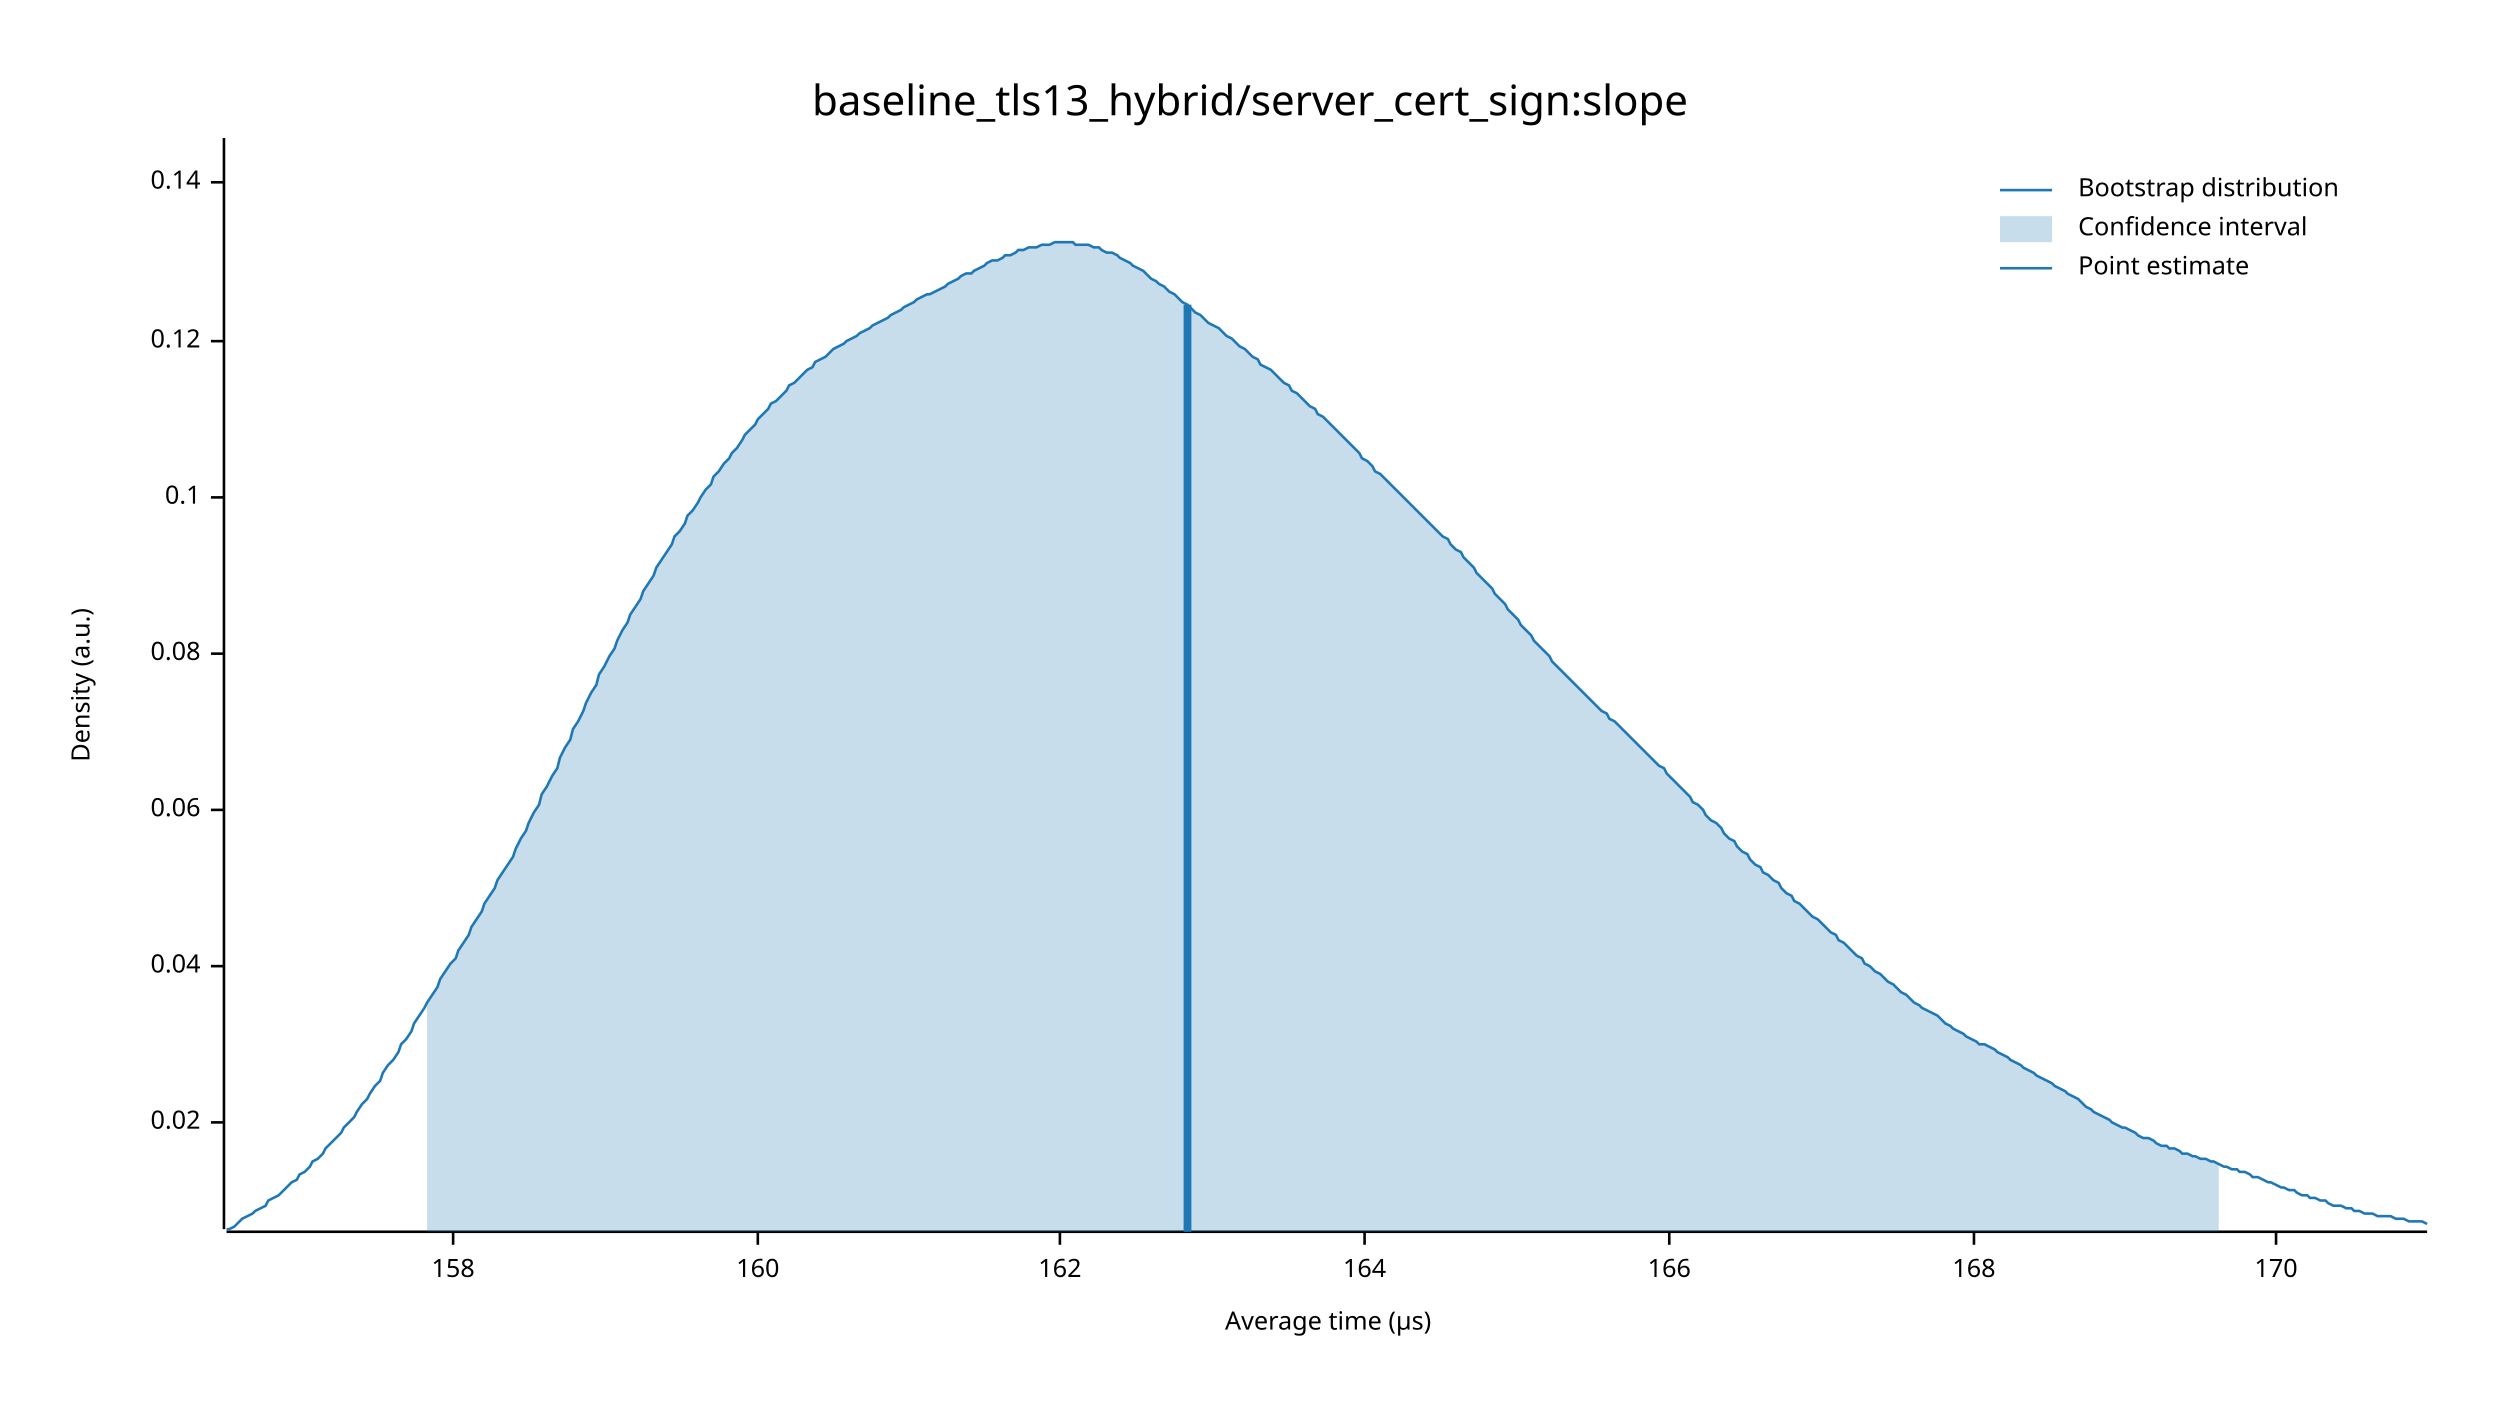
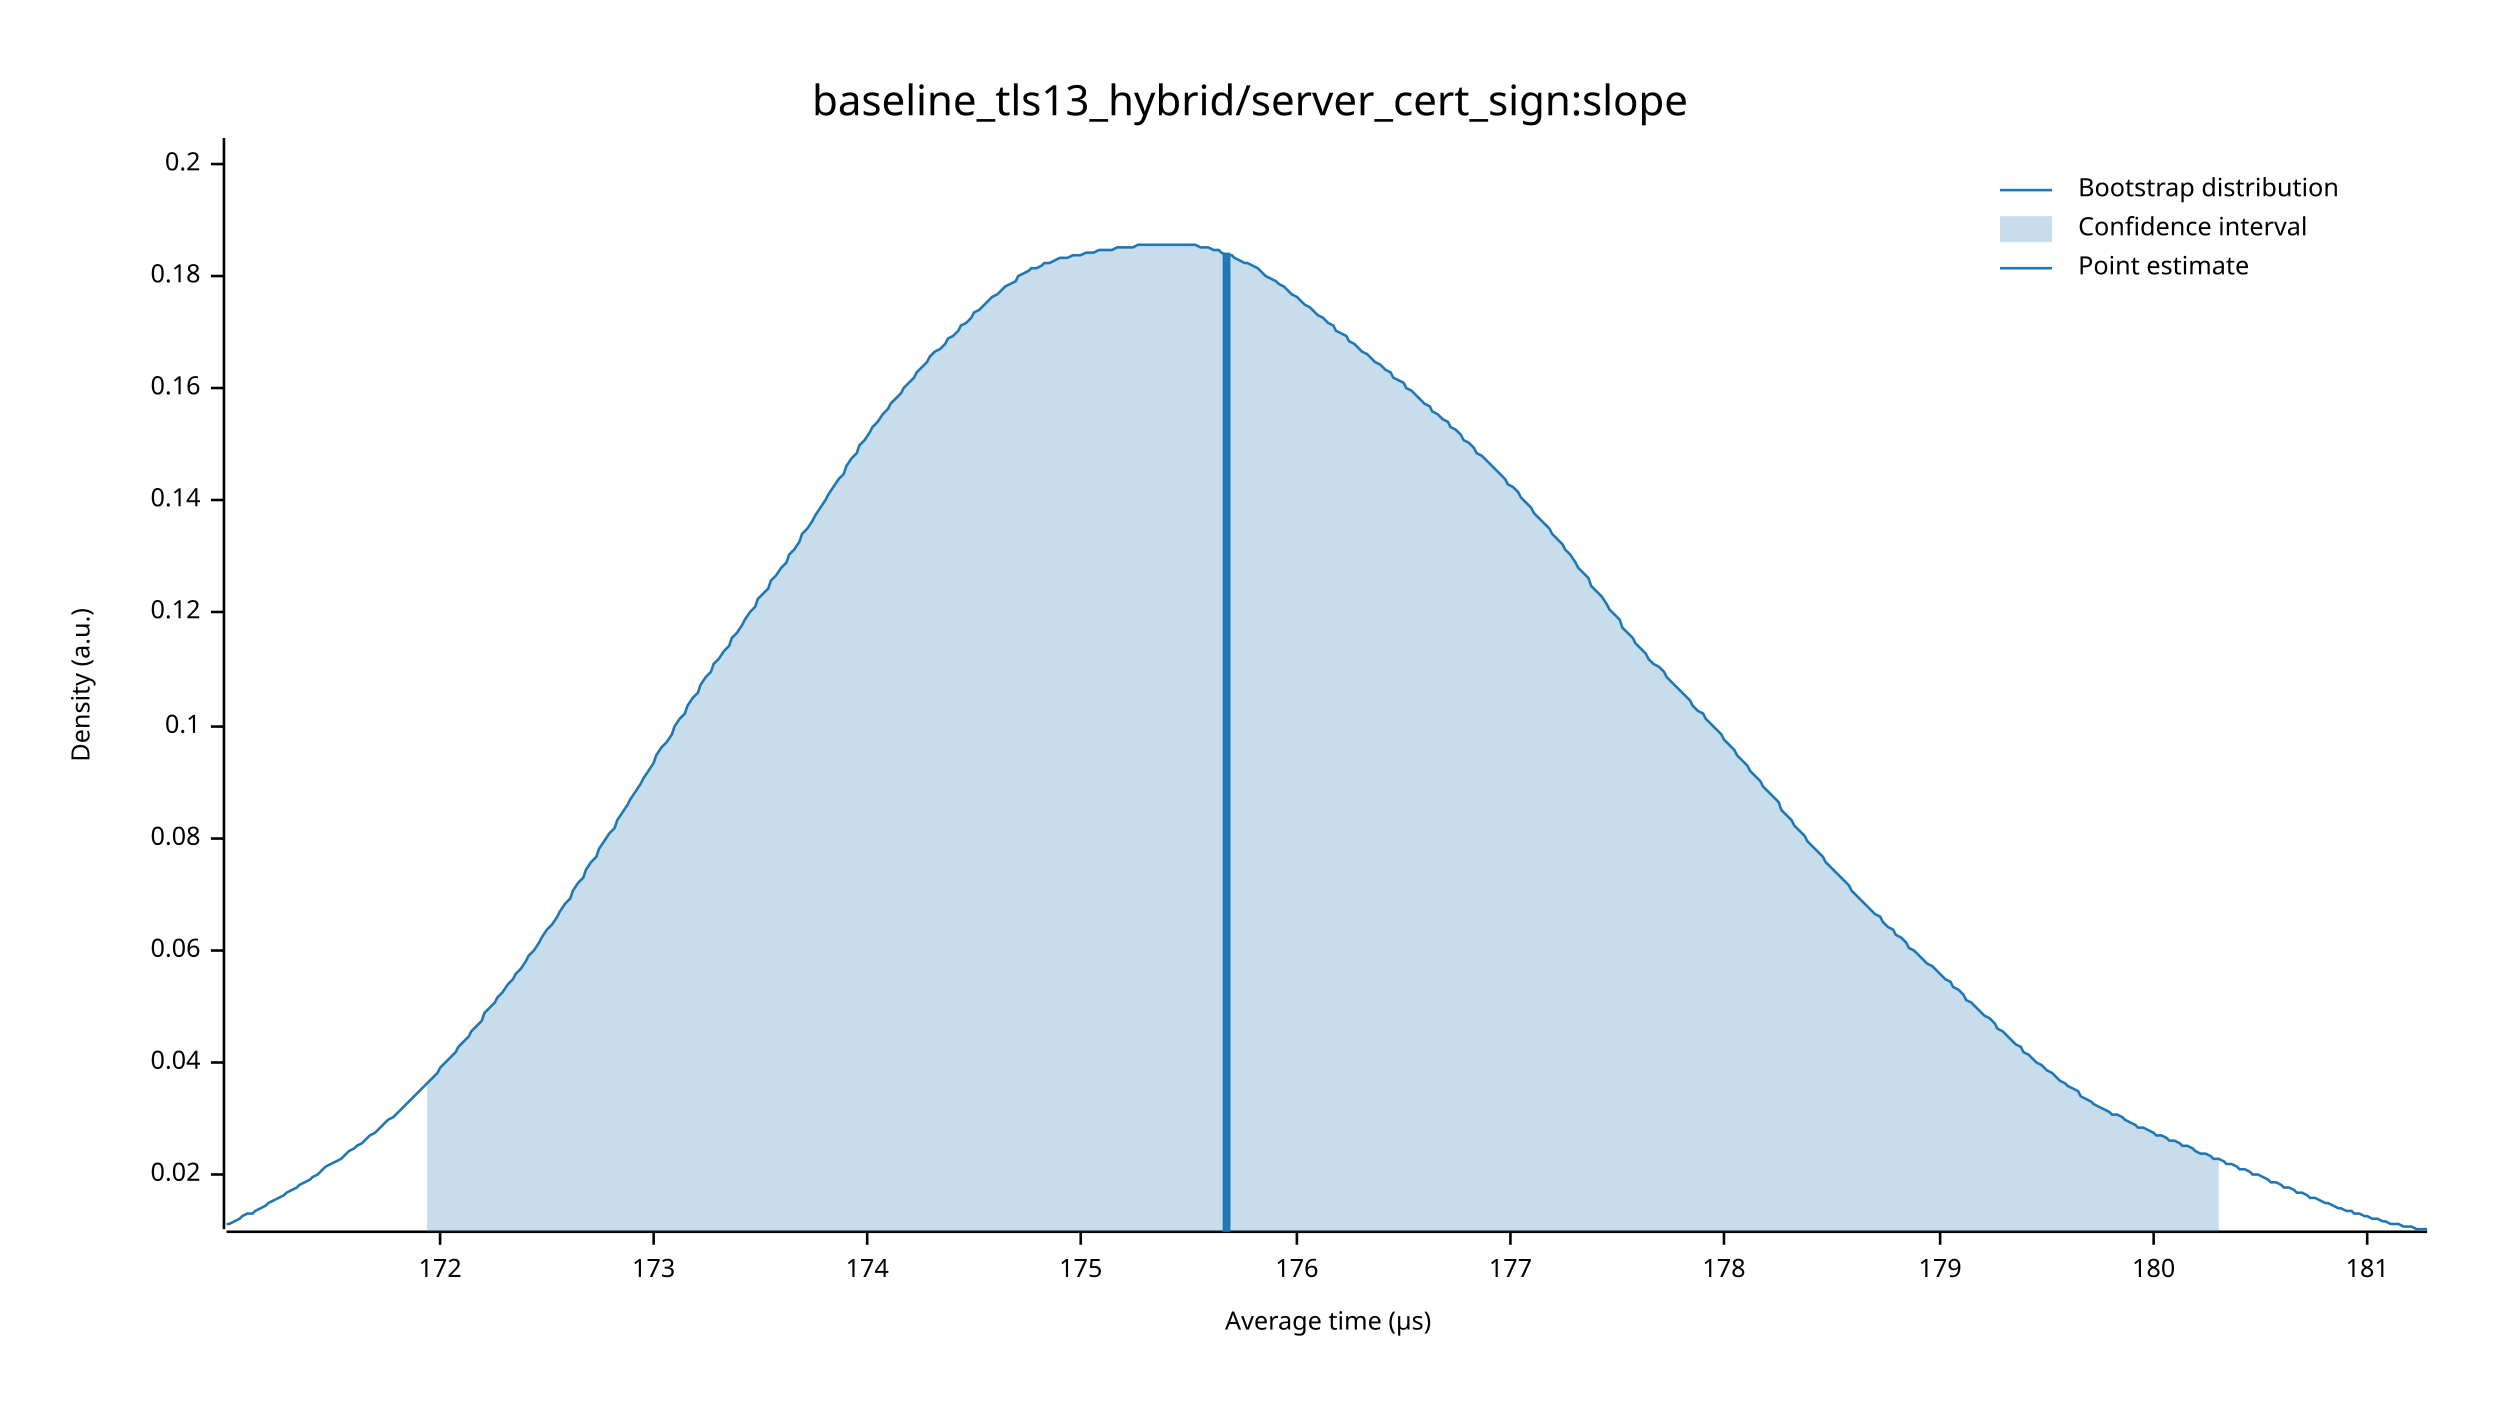
<svg xmlns="http://www.w3.org/2000/svg" width="960" height="540" viewBox="0 0 960 540">
  <text x="480" y="32" dy="0.76em" text-anchor="middle" font-family="sans-serif" font-size="16.129" opacity="1" fill="#000000">
baseline_tls13_hybrid/server_cert_sign:slope
</text>
  <text x="27" y="263" dy="0.76em" text-anchor="middle" font-family="sans-serif" font-size="9.677" opacity="1" fill="#000000" transform="rotate(270, 27, 263)">
Density (a.u.)
</text>
  <text x="510" y="513" dy="-0.5ex" text-anchor="middle" font-family="sans-serif" font-size="9.677" opacity="1" fill="#000000">
Average time (µs)
</text>
  <polyline fill="none" opacity="1" stroke="#000000" stroke-width="1" points="86,53 86,472 " />
-   <text x="77" y="431" dy="0.5ex" text-anchor="end" font-family="sans-serif" font-size="9.677" opacity="1" fill="#000000">
+   <text x="77" y="451" dy="0.5ex" text-anchor="end" font-family="sans-serif" font-size="9.677" opacity="1" fill="#000000">
0.02
</text>
-   <polyline fill="none" opacity="1" stroke="#000000" stroke-width="1" points="81,431 86,431 " />
-   <text x="77" y="371" dy="0.5ex" text-anchor="end" font-family="sans-serif" font-size="9.677" opacity="1" fill="#000000">
+   <polyline fill="none" opacity="1" stroke="#000000" stroke-width="1" points="81,451 86,451 " />
+   <text x="77" y="408" dy="0.5ex" text-anchor="end" font-family="sans-serif" font-size="9.677" opacity="1" fill="#000000">
0.04
</text>
-   <polyline fill="none" opacity="1" stroke="#000000" stroke-width="1" points="81,371 86,371 " />
-   <text x="77" y="311" dy="0.5ex" text-anchor="end" font-family="sans-serif" font-size="9.677" opacity="1" fill="#000000">
+   <polyline fill="none" opacity="1" stroke="#000000" stroke-width="1" points="81,408 86,408 " />
+   <text x="77" y="365" dy="0.5ex" text-anchor="end" font-family="sans-serif" font-size="9.677" opacity="1" fill="#000000">
0.06
</text>
-   <polyline fill="none" opacity="1" stroke="#000000" stroke-width="1" points="81,311 86,311 " />
-   <text x="77" y="251" dy="0.5ex" text-anchor="end" font-family="sans-serif" font-size="9.677" opacity="1" fill="#000000">
+   <polyline fill="none" opacity="1" stroke="#000000" stroke-width="1" points="81,365 86,365 " />
+   <text x="77" y="322" dy="0.5ex" text-anchor="end" font-family="sans-serif" font-size="9.677" opacity="1" fill="#000000">
0.08
</text>
-   <polyline fill="none" opacity="1" stroke="#000000" stroke-width="1" points="81,251 86,251 " />
-   <text x="77" y="191" dy="0.5ex" text-anchor="end" font-family="sans-serif" font-size="9.677" opacity="1" fill="#000000">
+   <polyline fill="none" opacity="1" stroke="#000000" stroke-width="1" points="81,322 86,322 " />
+   <text x="77" y="279" dy="0.5ex" text-anchor="end" font-family="sans-serif" font-size="9.677" opacity="1" fill="#000000">
0.1
</text>
-   <polyline fill="none" opacity="1" stroke="#000000" stroke-width="1" points="81,191 86,191 " />
-   <text x="77" y="131" dy="0.5ex" text-anchor="end" font-family="sans-serif" font-size="9.677" opacity="1" fill="#000000">
+   <polyline fill="none" opacity="1" stroke="#000000" stroke-width="1" points="81,279 86,279 " />
+   <text x="77" y="235" dy="0.5ex" text-anchor="end" font-family="sans-serif" font-size="9.677" opacity="1" fill="#000000">
0.12
</text>
-   <polyline fill="none" opacity="1" stroke="#000000" stroke-width="1" points="81,131 86,131 " />
-   <text x="77" y="70" dy="0.5ex" text-anchor="end" font-family="sans-serif" font-size="9.677" opacity="1" fill="#000000">
+   <polyline fill="none" opacity="1" stroke="#000000" stroke-width="1" points="81,235 86,235 " />
+   <text x="77" y="192" dy="0.5ex" text-anchor="end" font-family="sans-serif" font-size="9.677" opacity="1" fill="#000000">
0.14
</text>
-   <polyline fill="none" opacity="1" stroke="#000000" stroke-width="1" points="81,70 86,70 " />
+   <polyline fill="none" opacity="1" stroke="#000000" stroke-width="1" points="81,192 86,192 " />
+   <text x="77" y="149" dy="0.5ex" text-anchor="end" font-family="sans-serif" font-size="9.677" opacity="1" fill="#000000">
+ 0.16
+ </text>
+   <polyline fill="none" opacity="1" stroke="#000000" stroke-width="1" points="81,149 86,149 " />
+   <text x="77" y="106" dy="0.5ex" text-anchor="end" font-family="sans-serif" font-size="9.677" opacity="1" fill="#000000">
+ 0.18
+ </text>
+   <polyline fill="none" opacity="1" stroke="#000000" stroke-width="1" points="81,106 86,106 " />
+   <text x="77" y="63" dy="0.5ex" text-anchor="end" font-family="sans-serif" font-size="9.677" opacity="1" fill="#000000">
+ 0.2
+ </text>
+   <polyline fill="none" opacity="1" stroke="#000000" stroke-width="1" points="81,63 86,63 " />
  <polyline fill="none" opacity="1" stroke="#000000" stroke-width="1" points="87,473 932,473 " />
-   <text x="174" y="483" dy="0.76em" text-anchor="middle" font-family="sans-serif" font-size="9.677" opacity="1" fill="#000000">
- 158
+   <text x="169" y="483" dy="0.76em" text-anchor="middle" font-family="sans-serif" font-size="9.677" opacity="1" fill="#000000">
+ 172
</text>
-   <polyline fill="none" opacity="1" stroke="#000000" stroke-width="1" points="174,473 174,478 " />
-   <text x="291" y="483" dy="0.76em" text-anchor="middle" font-family="sans-serif" font-size="9.677" opacity="1" fill="#000000">
- 160
+   <polyline fill="none" opacity="1" stroke="#000000" stroke-width="1" points="169,473 169,478 " />
+   <text x="251" y="483" dy="0.76em" text-anchor="middle" font-family="sans-serif" font-size="9.677" opacity="1" fill="#000000">
+ 173
</text>
-   <polyline fill="none" opacity="1" stroke="#000000" stroke-width="1" points="291,473 291,478 " />
-   <text x="407" y="483" dy="0.76em" text-anchor="middle" font-family="sans-serif" font-size="9.677" opacity="1" fill="#000000">
- 162
+   <polyline fill="none" opacity="1" stroke="#000000" stroke-width="1" points="251,473 251,478 " />
+   <text x="333" y="483" dy="0.76em" text-anchor="middle" font-family="sans-serif" font-size="9.677" opacity="1" fill="#000000">
+ 174
</text>
-   <polyline fill="none" opacity="1" stroke="#000000" stroke-width="1" points="407,473 407,478 " />
-   <text x="524" y="483" dy="0.76em" text-anchor="middle" font-family="sans-serif" font-size="9.677" opacity="1" fill="#000000">
- 164
+   <polyline fill="none" opacity="1" stroke="#000000" stroke-width="1" points="333,473 333,478 " />
+   <text x="415" y="483" dy="0.76em" text-anchor="middle" font-family="sans-serif" font-size="9.677" opacity="1" fill="#000000">
+ 175
</text>
-   <polyline fill="none" opacity="1" stroke="#000000" stroke-width="1" points="524,473 524,478 " />
-   <text x="641" y="483" dy="0.76em" text-anchor="middle" font-family="sans-serif" font-size="9.677" opacity="1" fill="#000000">
- 166
+   <polyline fill="none" opacity="1" stroke="#000000" stroke-width="1" points="415,473 415,478 " />
+   <text x="498" y="483" dy="0.76em" text-anchor="middle" font-family="sans-serif" font-size="9.677" opacity="1" fill="#000000">
+ 176
</text>
-   <polyline fill="none" opacity="1" stroke="#000000" stroke-width="1" points="641,473 641,478 " />
-   <text x="758" y="483" dy="0.76em" text-anchor="middle" font-family="sans-serif" font-size="9.677" opacity="1" fill="#000000">
- 168
+   <polyline fill="none" opacity="1" stroke="#000000" stroke-width="1" points="498,473 498,478 " />
+   <text x="580" y="483" dy="0.76em" text-anchor="middle" font-family="sans-serif" font-size="9.677" opacity="1" fill="#000000">
+ 177
</text>
-   <polyline fill="none" opacity="1" stroke="#000000" stroke-width="1" points="758,473 758,478 " />
-   <text x="874" y="483" dy="0.76em" text-anchor="middle" font-family="sans-serif" font-size="9.677" opacity="1" fill="#000000">
- 170
+   <polyline fill="none" opacity="1" stroke="#000000" stroke-width="1" points="580,473 580,478 " />
+   <text x="662" y="483" dy="0.76em" text-anchor="middle" font-family="sans-serif" font-size="9.677" opacity="1" fill="#000000">
+ 178
</text>
-   <polyline fill="none" opacity="1" stroke="#000000" stroke-width="1" points="874,473 874,478 " />
-   <polyline fill="none" opacity="1" stroke="#1F78B4" stroke-width="1" points="87,472 88,472 90,471 92,469 93,468 95,467 97,466 98,465 100,464 102,463 103,461 105,460 107,459 109,457 110,456 112,454 114,453 115,451 117,450 119,448 120,446 122,445 124,443 125,441 127,439 129,437 131,435 132,433 134,431 136,429 137,427 139,424 141,422 142,420 144,417 146,415 147,412 149,409 151,407 153,404 154,401 156,399 158,396 159,393 161,390 163,387 164,385 166,382 168,379 169,376 171,373 173,370 175,368 176,365 178,362 180,359 181,356 183,353 185,350 186,347 188,344 190,341 191,338 193,335 195,332 197,329 198,326 200,322 202,319 203,316 205,312 207,309 208,305 210,302 212,298 214,295 215,291 217,287 219,284 220,280 222,277 224,273 225,270 227,266 229,263 230,259 232,256 234,252 236,249 237,246 239,242 241,239 242,236 244,233 246,230 247,227 249,224 251,221 252,218 254,215 256,212 258,209 259,206 261,204 263,201 264,198 266,196 268,193 269,191 271,188 273,186 274,183 276,181 278,178 280,176 281,174 283,172 285,169 286,167 288,165 290,163 291,161 293,159 295,157 296,155 298,154 300,152 302,150 303,148 305,147 307,145 308,144 310,142 312,141 313,139 315,138 317,137 318,136 320,134 322,133 324,132 325,131 327,130 329,129 330,128 332,127 334,126 335,125 337,124 339,123 341,122 342,121 344,120 346,119 347,118 349,117 351,116 352,115 354,114 356,113 357,113 359,112 361,111 363,110 364,109 366,108 368,107 369,106 371,105 373,105 374,104 376,103 378,102 379,101 381,100 383,100 385,99 386,98 388,98 390,97 391,96 393,96 395,95 396,95 398,95 400,94 401,94 403,94 405,93 407,93 408,93 410,93 412,93 413,94 415,94 417,94 418,94 420,95 422,95 423,96 425,97 427,97 429,98 430,99 432,100 434,101 435,102 437,103 439,104 440,105 442,107 444,108 445,109 447,110 449,112 451,113 452,114 454,116 456,117 457,118 459,120 461,121 462,122 464,124 466,125 468,126 469,127 471,129 473,130 474,131 476,133 478,134 479,135 481,137 483,138 484,140 486,141 488,142 490,144 491,145 493,147 495,148 496,150 498,151 500,153 501,154 503,156 505,157 506,159 508,160 510,162 512,164 513,165 515,167 517,169 518,170 520,172 522,174 523,176 525,177 527,179 528,181 530,182 532,184 534,186 535,187 537,189 539,191 540,192 542,194 544,196 545,197 547,199 549,201 550,202 552,204 554,206 556,207 557,209 559,211 561,212 562,214 564,216 566,218 567,220 569,222 571,224 573,226 574,228 576,230 578,232 579,234 581,236 583,238 584,240 586,242 588,244 589,246 591,248 593,250 595,252 596,254 598,256 600,258 601,259 603,261 605,263 606,264 608,266 610,268 611,269 613,271 615,273 617,274 618,276 620,277 622,279 623,280 625,282 627,284 628,285 630,287 632,289 633,290 635,292 637,294 639,295 640,297 642,299 644,301 645,302 647,304 649,306 650,308 652,309 654,311 655,313 657,315 659,316 661,318 662,320 664,322 666,323 667,325 669,327 671,328 672,330 674,332 676,333 677,335 679,336 681,338 683,339 684,341 686,343 688,344 689,346 691,347 693,349 694,350 696,352 698,353 700,355 701,356 703,358 705,359 706,361 708,362 710,364 711,365 713,367 715,368 716,370 718,371 720,373 722,374 723,375 725,377 727,378 728,379 730,381 732,382 733,383 735,385 737,386 738,387 740,388 742,389 744,390 745,391 747,393 749,394 750,395 752,396 754,397 755,398 757,399 759,400 760,401 762,401 764,402 766,403 767,404 769,405 771,406 772,407 774,408 776,409 777,410 779,411 781,412 782,413 784,414 786,415 788,416 789,417 791,418 793,419 794,420 796,421 798,422 799,423 801,425 803,426 804,427 806,428 808,429 810,430 811,431 813,432 815,433 816,433 818,434 820,435 821,436 823,437 825,437 827,438 828,439 830,440 832,440 833,441 835,441 837,442 838,443 840,443 842,444 843,444 845,445 847,445 849,446 850,446 852,447 854,448 855,448 857,449 859,449 860,450 862,450 864,451 865,452 867,452 869,453 871,454 872,454 874,455 876,456 877,456 879,457 881,457 882,458 884,459 886,459 887,460 889,460 891,461 893,461 894,462 896,463 898,463 899,463 901,464 903,464 904,465 906,465 908,466 909,466 911,466 913,467 915,467 916,467 918,467 920,468 921,468 923,468 925,469 926,469 928,469 930,469 932,470 " />
-   <polygon opacity="0.25" fill="#1F78B4" points="164,385 166,382 168,379 169,376 171,373 173,370 175,368 176,365 178,362 180,359 181,356 183,353 185,350 186,347 188,344 190,341 191,338 193,335 195,332 197,329 198,326 200,322 202,319 203,316 205,312 207,309 208,305 210,302 212,298 214,295 215,291 217,287 219,284 220,280 222,277 224,273 225,270 227,266 229,263 230,259 232,256 234,252 236,249 237,246 239,242 241,239 242,236 244,233 246,230 247,227 249,224 251,221 252,218 254,215 256,212 258,209 259,206 261,204 263,201 264,198 266,196 268,193 269,191 271,188 273,186 274,183 276,181 278,178 280,176 281,174 283,172 285,169 286,167 288,165 290,163 291,161 293,159 295,157 296,155 298,154 300,152 302,150 303,148 305,147 307,145 308,144 310,142 312,141 313,139 315,138 317,137 318,136 320,134 322,133 324,132 325,131 327,130 329,129 330,128 332,127 334,126 335,125 337,124 339,123 341,122 342,121 344,120 346,119 347,118 349,117 351,116 352,115 354,114 356,113 357,113 359,112 361,111 363,110 364,109 366,108 368,107 369,106 371,105 373,105 374,104 376,103 378,102 379,101 381,100 383,100 385,99 386,98 388,98 390,97 391,96 393,96 395,95 396,95 398,95 400,94 401,94 403,94 405,93 407,93 408,93 410,93 412,93 413,94 415,94 417,94 418,94 420,95 422,95 423,96 425,97 427,97 429,98 430,99 432,100 434,101 435,102 437,103 439,104 440,105 442,107 444,108 445,109 447,110 449,112 451,113 452,114 454,116 456,117 457,118 459,120 461,121 462,122 464,124 466,125 468,126 469,127 471,129 473,130 474,131 476,133 478,134 479,135 481,137 483,138 484,140 486,141 488,142 490,144 491,145 493,147 495,148 496,150 498,151 500,153 501,154 503,156 505,157 506,159 508,160 510,162 512,164 513,165 515,167 517,169 518,170 520,172 522,174 523,176 525,177 527,179 528,181 530,182 532,184 534,186 535,187 537,189 539,191 540,192 542,194 544,196 545,197 547,199 549,201 550,202 552,204 554,206 556,207 557,209 559,211 561,212 562,214 564,216 566,218 567,220 569,222 571,224 573,226 574,228 576,230 578,232 579,234 581,236 583,238 584,240 586,242 588,244 589,246 591,248 593,250 595,252 596,254 598,256 600,258 601,259 603,261 605,263 606,264 608,266 610,268 611,269 613,271 615,273 617,274 618,276 620,277 622,279 623,280 625,282 627,284 628,285 630,287 632,289 633,290 635,292 637,294 639,295 640,297 642,299 644,301 645,302 647,304 649,306 650,308 652,309 654,311 655,313 657,315 659,316 661,318 662,320 664,322 666,323 667,325 669,327 671,328 672,330 674,332 676,333 677,335 679,336 681,338 683,339 684,341 686,343 688,344 689,346 691,347 693,349 694,350 696,352 698,353 700,355 701,356 703,358 705,359 706,361 708,362 710,364 711,365 713,367 715,368 716,370 718,371 720,373 722,374 723,375 725,377 727,378 728,379 730,381 732,382 733,383 735,385 737,386 738,387 740,388 742,389 744,390 745,391 747,393 749,394 750,395 752,396 754,397 755,398 757,399 759,400 760,401 762,401 764,402 766,403 767,404 769,405 771,406 772,407 774,408 776,409 777,410 779,411 781,412 782,413 784,414 786,415 788,416 789,417 791,418 793,419 794,420 796,421 798,422 799,423 801,425 803,426 804,427 806,428 808,429 810,430 811,431 813,432 815,433 816,433 818,434 820,435 821,436 823,437 825,437 827,438 828,439 830,440 832,440 833,441 835,441 837,442 838,443 840,443 842,444 843,444 845,445 847,445 849,446 850,446 852,447 852,473 164,473 " />
-   <polyline fill="none" opacity="1" stroke="#1F78B4" stroke-width="3" points="456,473 456,117 " />
+   <polyline fill="none" opacity="1" stroke="#000000" stroke-width="1" points="662,473 662,478 " />
+   <text x="745" y="483" dy="0.76em" text-anchor="middle" font-family="sans-serif" font-size="9.677" opacity="1" fill="#000000">
+ 179
+ </text>
+   <polyline fill="none" opacity="1" stroke="#000000" stroke-width="1" points="745,473 745,478 " />
+   <text x="827" y="483" dy="0.76em" text-anchor="middle" font-family="sans-serif" font-size="9.677" opacity="1" fill="#000000">
+ 180
+ </text>
+   <polyline fill="none" opacity="1" stroke="#000000" stroke-width="1" points="827,473 827,478 " />
+   <text x="909" y="483" dy="0.76em" text-anchor="middle" font-family="sans-serif" font-size="9.677" opacity="1" fill="#000000">
+ 181
+ </text>
+   <polyline fill="none" opacity="1" stroke="#000000" stroke-width="1" points="909,473 909,478 " />
+   <polyline fill="none" opacity="1" stroke="#1F78B4" stroke-width="1" points="87,470 88,470 90,469 92,468 93,467 95,466 97,466 98,465 100,464 102,463 103,462 105,461 107,460 109,459 110,458 112,457 114,456 115,455 117,454 119,453 120,452 122,451 124,449 125,448 127,447 129,446 131,445 132,444 134,442 136,441 137,440 139,439 141,437 142,436 144,435 146,433 147,432 149,430 151,429 153,427 154,426 156,424 158,422 159,421 161,419 163,417 164,416 166,414 168,412 169,410 171,408 173,406 175,404 176,402 178,400 180,398 181,396 183,394 185,392 186,389 188,387 190,385 191,383 193,381 195,378 197,376 198,374 200,372 202,369 203,367 205,365 207,362 208,360 210,357 212,355 214,352 215,350 217,347 219,345 220,342 222,339 224,337 225,334 227,331 229,329 230,326 232,323 234,320 236,318 237,315 239,312 241,309 242,307 244,304 246,301 247,299 249,296 251,293 252,290 254,287 256,285 258,282 259,279 261,276 263,274 264,271 266,268 268,266 269,263 271,260 273,258 274,255 276,253 278,250 280,248 281,245 283,243 285,240 286,238 288,235 290,233 291,230 293,228 295,226 296,223 298,221 300,218 302,216 303,213 305,211 307,208 308,205 310,203 312,200 313,198 315,195 317,192 318,190 320,187 322,184 324,182 325,179 327,176 329,174 330,171 332,169 334,166 335,164 337,162 339,159 341,157 342,155 344,153 346,151 347,149 349,147 351,145 352,143 354,141 356,139 357,137 359,135 361,134 363,132 364,130 366,129 368,127 369,125 371,124 373,122 374,120 376,119 378,117 379,116 381,114 383,113 385,111 386,110 388,109 390,108 391,106 393,105 395,104 396,103 398,103 400,102 401,101 403,101 405,100 407,99 408,99 410,99 412,98 413,98 415,98 417,97 418,97 420,97 422,96 423,96 425,96 427,96 429,95 430,95 432,95 434,95 435,95 437,94 439,94 440,94 442,94 444,94 445,94 447,94 449,94 451,94 452,94 454,94 456,94 457,94 459,94 461,95 462,95 464,95 466,96 468,96 469,97 471,98 473,98 474,99 476,100 478,101 479,101 481,102 483,103 484,104 486,106 488,107 490,108 491,109 493,110 495,112 496,113 498,114 500,116 501,117 503,118 505,120 506,121 508,122 510,124 512,125 513,127 515,128 517,129 518,131 520,132 522,134 523,135 525,136 527,138 528,139 530,140 532,142 534,143 535,145 537,146 539,147 540,149 542,150 544,152 545,153 547,155 549,156 550,158 552,159 554,161 556,162 557,164 559,165 561,167 562,169 564,170 566,172 567,174 569,175 571,177 573,179 574,180 576,182 578,184 579,186 581,187 583,189 584,191 586,193 588,195 589,197 591,199 593,201 595,203 596,205 598,207 600,209 601,211 603,213 605,216 606,218 608,220 610,222 611,225 613,227 615,229 617,232 618,234 620,236 622,238 623,241 625,243 627,245 628,247 630,249 632,251 633,253 635,255 637,256 639,258 640,260 642,262 644,264 645,265 647,267 649,269 650,271 652,273 654,274 655,276 657,278 659,280 661,282 662,284 664,286 666,288 667,290 669,292 671,294 672,296 674,298 676,300 677,302 679,304 681,306 683,308 684,311 686,313 688,315 689,317 691,319 693,321 694,323 696,325 698,327 700,329 701,331 703,333 705,335 706,336 708,338 710,340 711,342 713,344 715,346 716,347 718,349 720,351 722,352 723,354 725,356 727,357 728,359 730,360 732,362 733,364 735,365 737,367 738,368 740,370 742,371 744,373 745,374 747,376 749,377 750,379 752,380 754,382 755,384 757,385 759,387 760,388 762,390 764,391 766,393 767,395 769,396 771,398 772,399 774,401 776,402 777,404 779,405 781,407 782,408 784,409 786,411 788,412 789,413 791,415 793,416 794,417 796,418 798,419 799,421 801,422 803,423 804,424 806,425 808,426 810,427 811,428 813,428 815,429 816,430 818,431 820,432 821,433 823,433 825,434 827,435 828,436 830,436 832,437 833,438 835,438 837,439 838,440 840,440 842,441 843,442 845,443 847,443 849,444 850,445 852,445 854,446 855,447 857,447 859,448 860,449 862,449 864,450 865,451 867,451 869,452 871,453 872,454 874,454 876,455 877,456 879,456 881,457 882,458 884,458 886,459 887,460 889,460 891,461 893,462 894,462 896,463 898,464 899,464 901,465 903,465 904,466 906,466 908,467 909,467 911,468 913,468 915,469 916,469 918,470 920,470 921,470 923,471 925,471 926,471 928,472 930,472 932,472 " />
+   <polygon opacity="0.25" fill="#1F78B4" points="164,416 166,414 168,412 169,410 171,408 173,406 175,404 176,402 178,400 180,398 181,396 183,394 185,392 186,389 188,387 190,385 191,383 193,381 195,378 197,376 198,374 200,372 202,369 203,367 205,365 207,362 208,360 210,357 212,355 214,352 215,350 217,347 219,345 220,342 222,339 224,337 225,334 227,331 229,329 230,326 232,323 234,320 236,318 237,315 239,312 241,309 242,307 244,304 246,301 247,299 249,296 251,293 252,290 254,287 256,285 258,282 259,279 261,276 263,274 264,271 266,268 268,266 269,263 271,260 273,258 274,255 276,253 278,250 280,248 281,245 283,243 285,240 286,238 288,235 290,233 291,230 293,228 295,226 296,223 298,221 300,218 302,216 303,213 305,211 307,208 308,205 310,203 312,200 313,198 315,195 317,192 318,190 320,187 322,184 324,182 325,179 327,176 329,174 330,171 332,169 334,166 335,164 337,162 339,159 341,157 342,155 344,153 346,151 347,149 349,147 351,145 352,143 354,141 356,139 357,137 359,135 361,134 363,132 364,130 366,129 368,127 369,125 371,124 373,122 374,120 376,119 378,117 379,116 381,114 383,113 385,111 386,110 388,109 390,108 391,106 393,105 395,104 396,103 398,103 400,102 401,101 403,101 405,100 407,99 408,99 410,99 412,98 413,98 415,98 417,97 418,97 420,97 422,96 423,96 425,96 427,96 429,95 430,95 432,95 434,95 435,95 437,94 439,94 440,94 442,94 444,94 445,94 447,94 449,94 451,94 452,94 454,94 456,94 457,94 459,94 461,95 462,95 464,95 466,96 468,96 469,97 471,98 473,98 474,99 476,100 478,101 479,101 481,102 483,103 484,104 486,106 488,107 490,108 491,109 493,110 495,112 496,113 498,114 500,116 501,117 503,118 505,120 506,121 508,122 510,124 512,125 513,127 515,128 517,129 518,131 520,132 522,134 523,135 525,136 527,138 528,139 530,140 532,142 534,143 535,145 537,146 539,147 540,149 542,150 544,152 545,153 547,155 549,156 550,158 552,159 554,161 556,162 557,164 559,165 561,167 562,169 564,170 566,172 567,174 569,175 571,177 573,179 574,180 576,182 578,184 579,186 581,187 583,189 584,191 586,193 588,195 589,197 591,199 593,201 595,203 596,205 598,207 600,209 601,211 603,213 605,216 606,218 608,220 610,222 611,225 613,227 615,229 617,232 618,234 620,236 622,238 623,241 625,243 627,245 628,247 630,249 632,251 633,253 635,255 637,256 639,258 640,260 642,262 644,264 645,265 647,267 649,269 650,271 652,273 654,274 655,276 657,278 659,280 661,282 662,284 664,286 666,288 667,290 669,292 671,294 672,296 674,298 676,300 677,302 679,304 681,306 683,308 684,311 686,313 688,315 689,317 691,319 693,321 694,323 696,325 698,327 700,329 701,331 703,333 705,335 706,336 708,338 710,340 711,342 713,344 715,346 716,347 718,349 720,351 722,352 723,354 725,356 727,357 728,359 730,360 732,362 733,364 735,365 737,367 738,368 740,370 742,371 744,373 745,374 747,376 749,377 750,379 752,380 754,382 755,384 757,385 759,387 760,388 762,390 764,391 766,393 767,395 769,396 771,398 772,399 774,401 776,402 777,404 779,405 781,407 782,408 784,409 786,411 788,412 789,413 791,415 793,416 794,417 796,418 798,419 799,421 801,422 803,423 804,424 806,425 808,426 810,427 811,428 813,428 815,429 816,430 818,431 820,432 821,433 823,433 825,434 827,435 828,436 830,436 832,437 833,438 835,438 837,439 838,440 840,440 842,441 843,442 845,443 847,443 849,444 850,445 852,445 852,473 164,473 " />
+   <polyline fill="none" opacity="1" stroke="#1F78B4" stroke-width="3" points="471,473 471,97 " />
  <text x="798" y="68" dy="0.76em" text-anchor="start" font-family="sans-serif" font-size="9.677" opacity="1" fill="#000000">
Bootstrap distribution
</text>
  <text x="798" y="83" dy="0.76em" text-anchor="start" font-family="sans-serif" font-size="9.677" opacity="1" fill="#000000">
Confidence interval
</text>
  <text x="798" y="98" dy="0.76em" text-anchor="start" font-family="sans-serif" font-size="9.677" opacity="1" fill="#000000">
Point estimate
</text>
  <polyline fill="none" opacity="1" stroke="#1F78B4" stroke-width="1" points="768,73 788,73 " />
  <rect x="768" y="83" width="20" height="10" opacity="0.25" fill="#1F78B4" stroke="none" />
  <polyline fill="none" opacity="1" stroke="#1F78B4" stroke-width="1" points="768,103 788,103 " />
</svg>
